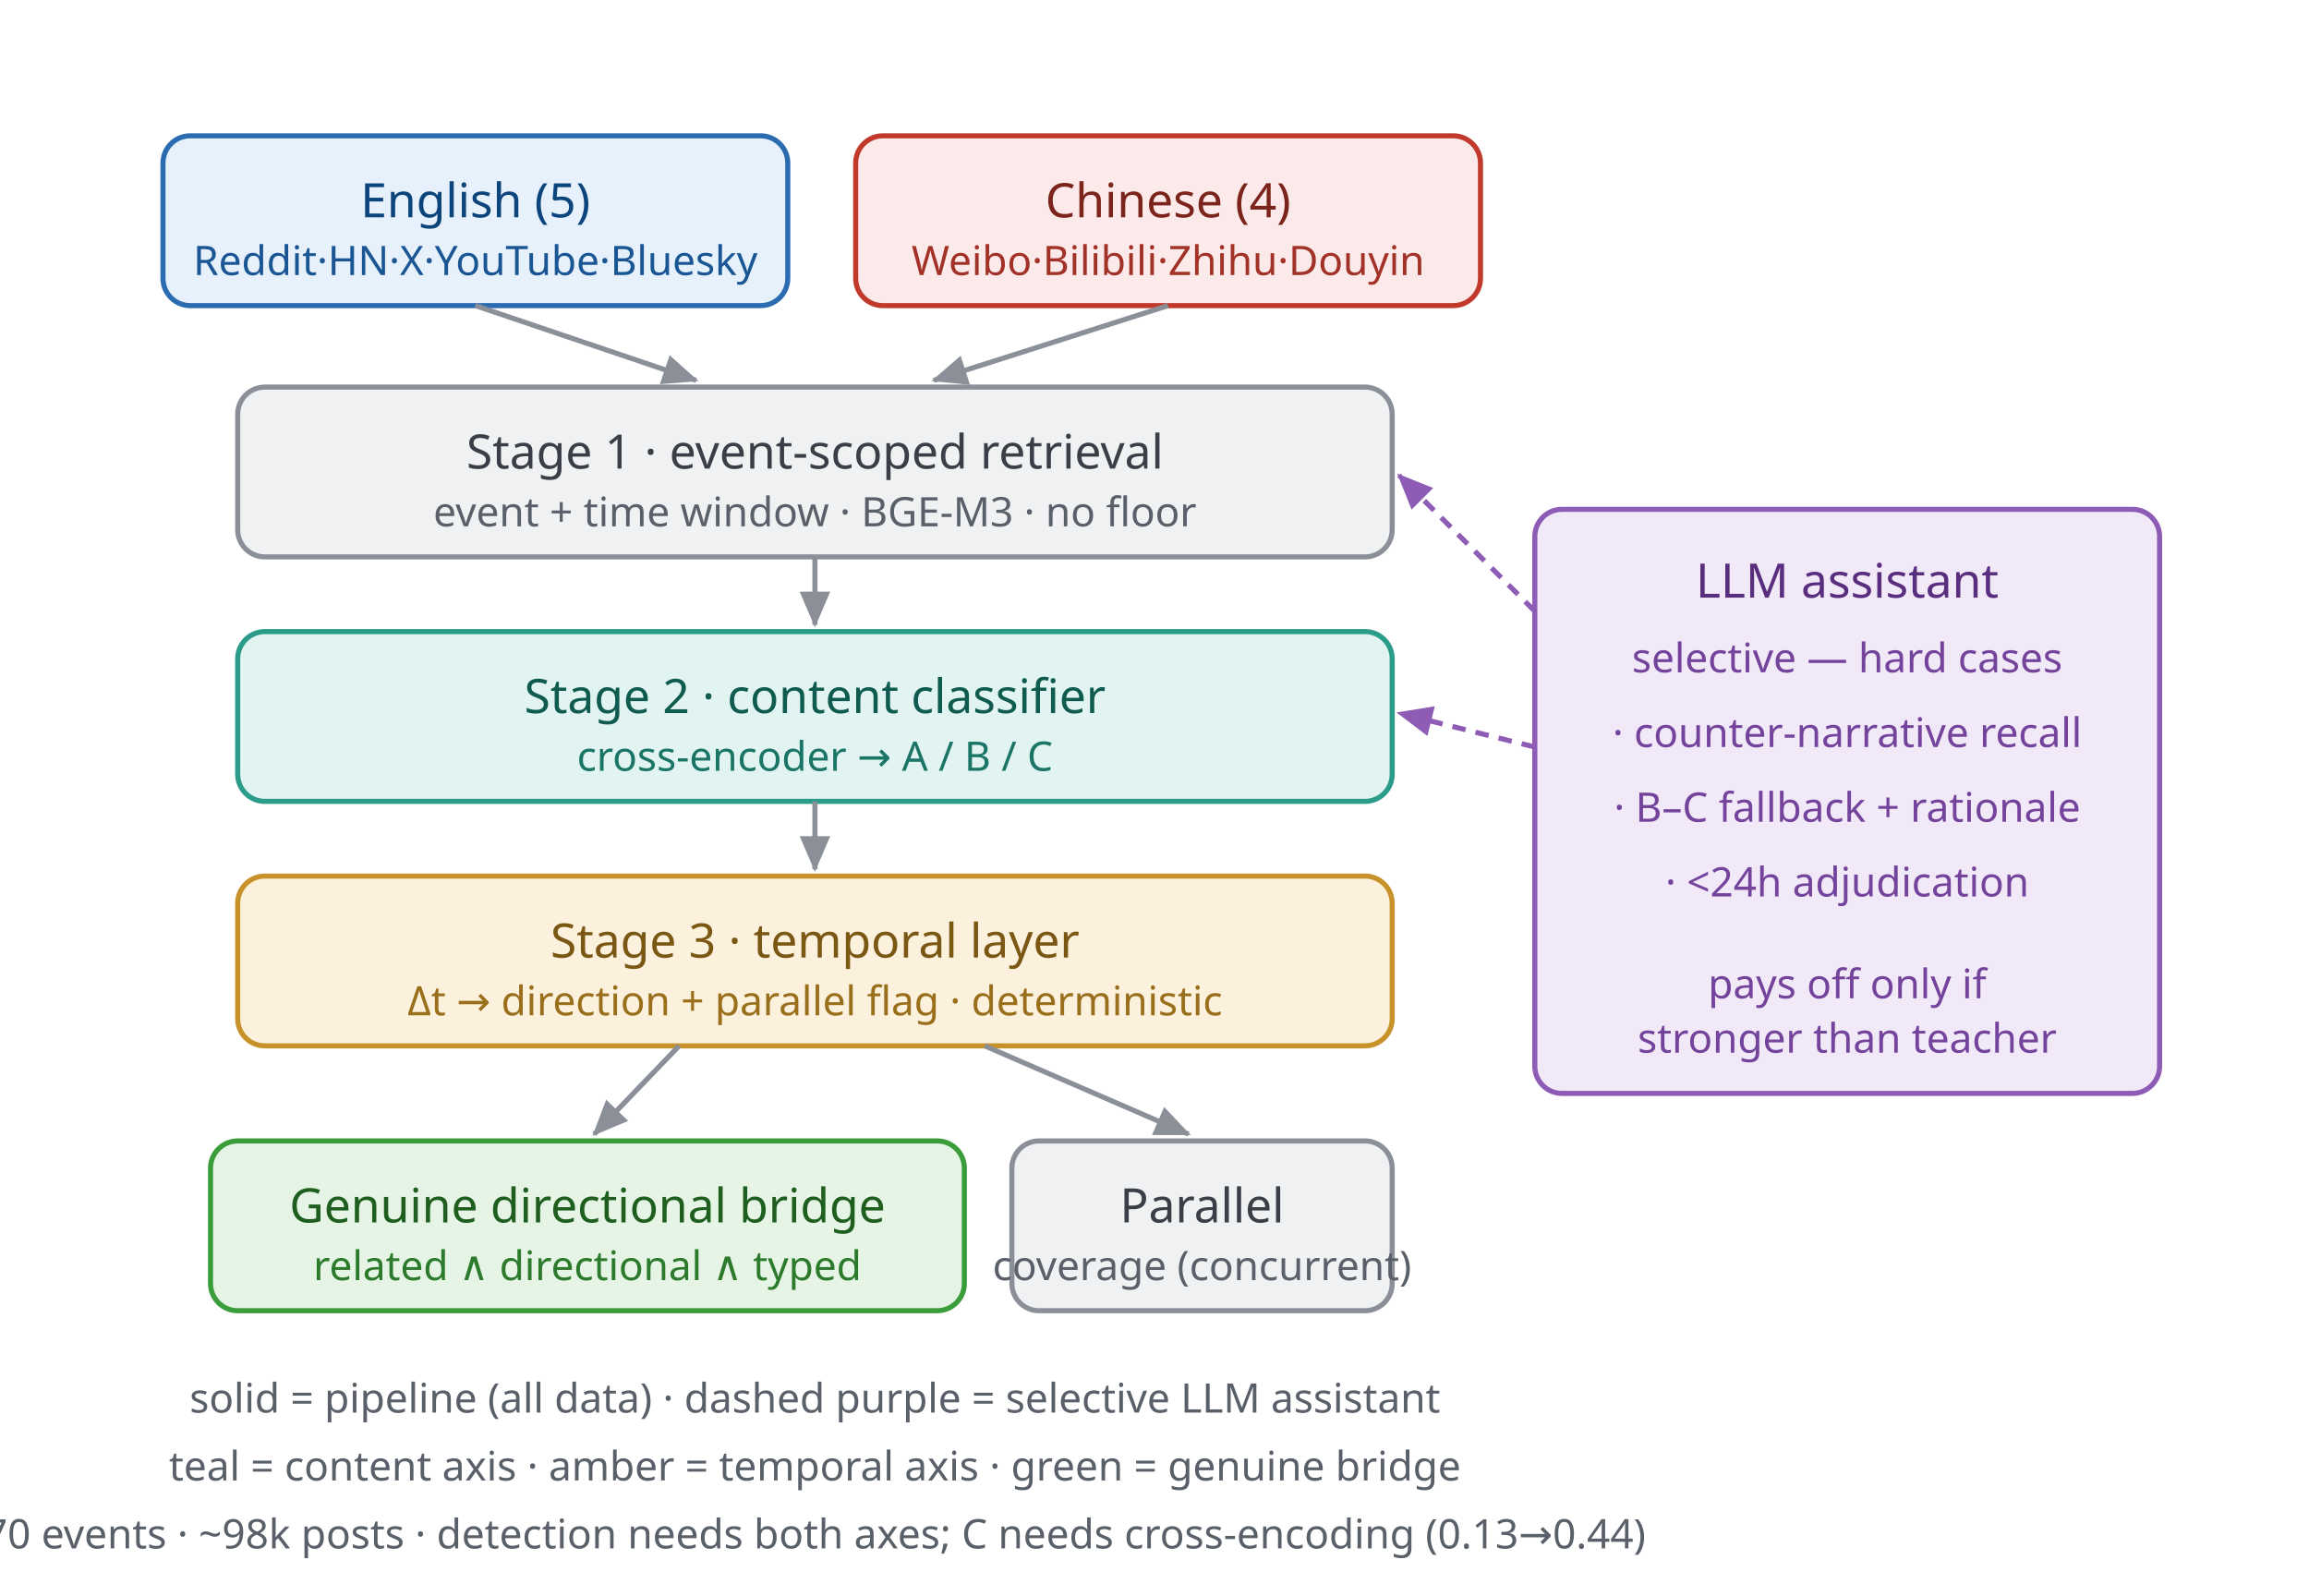
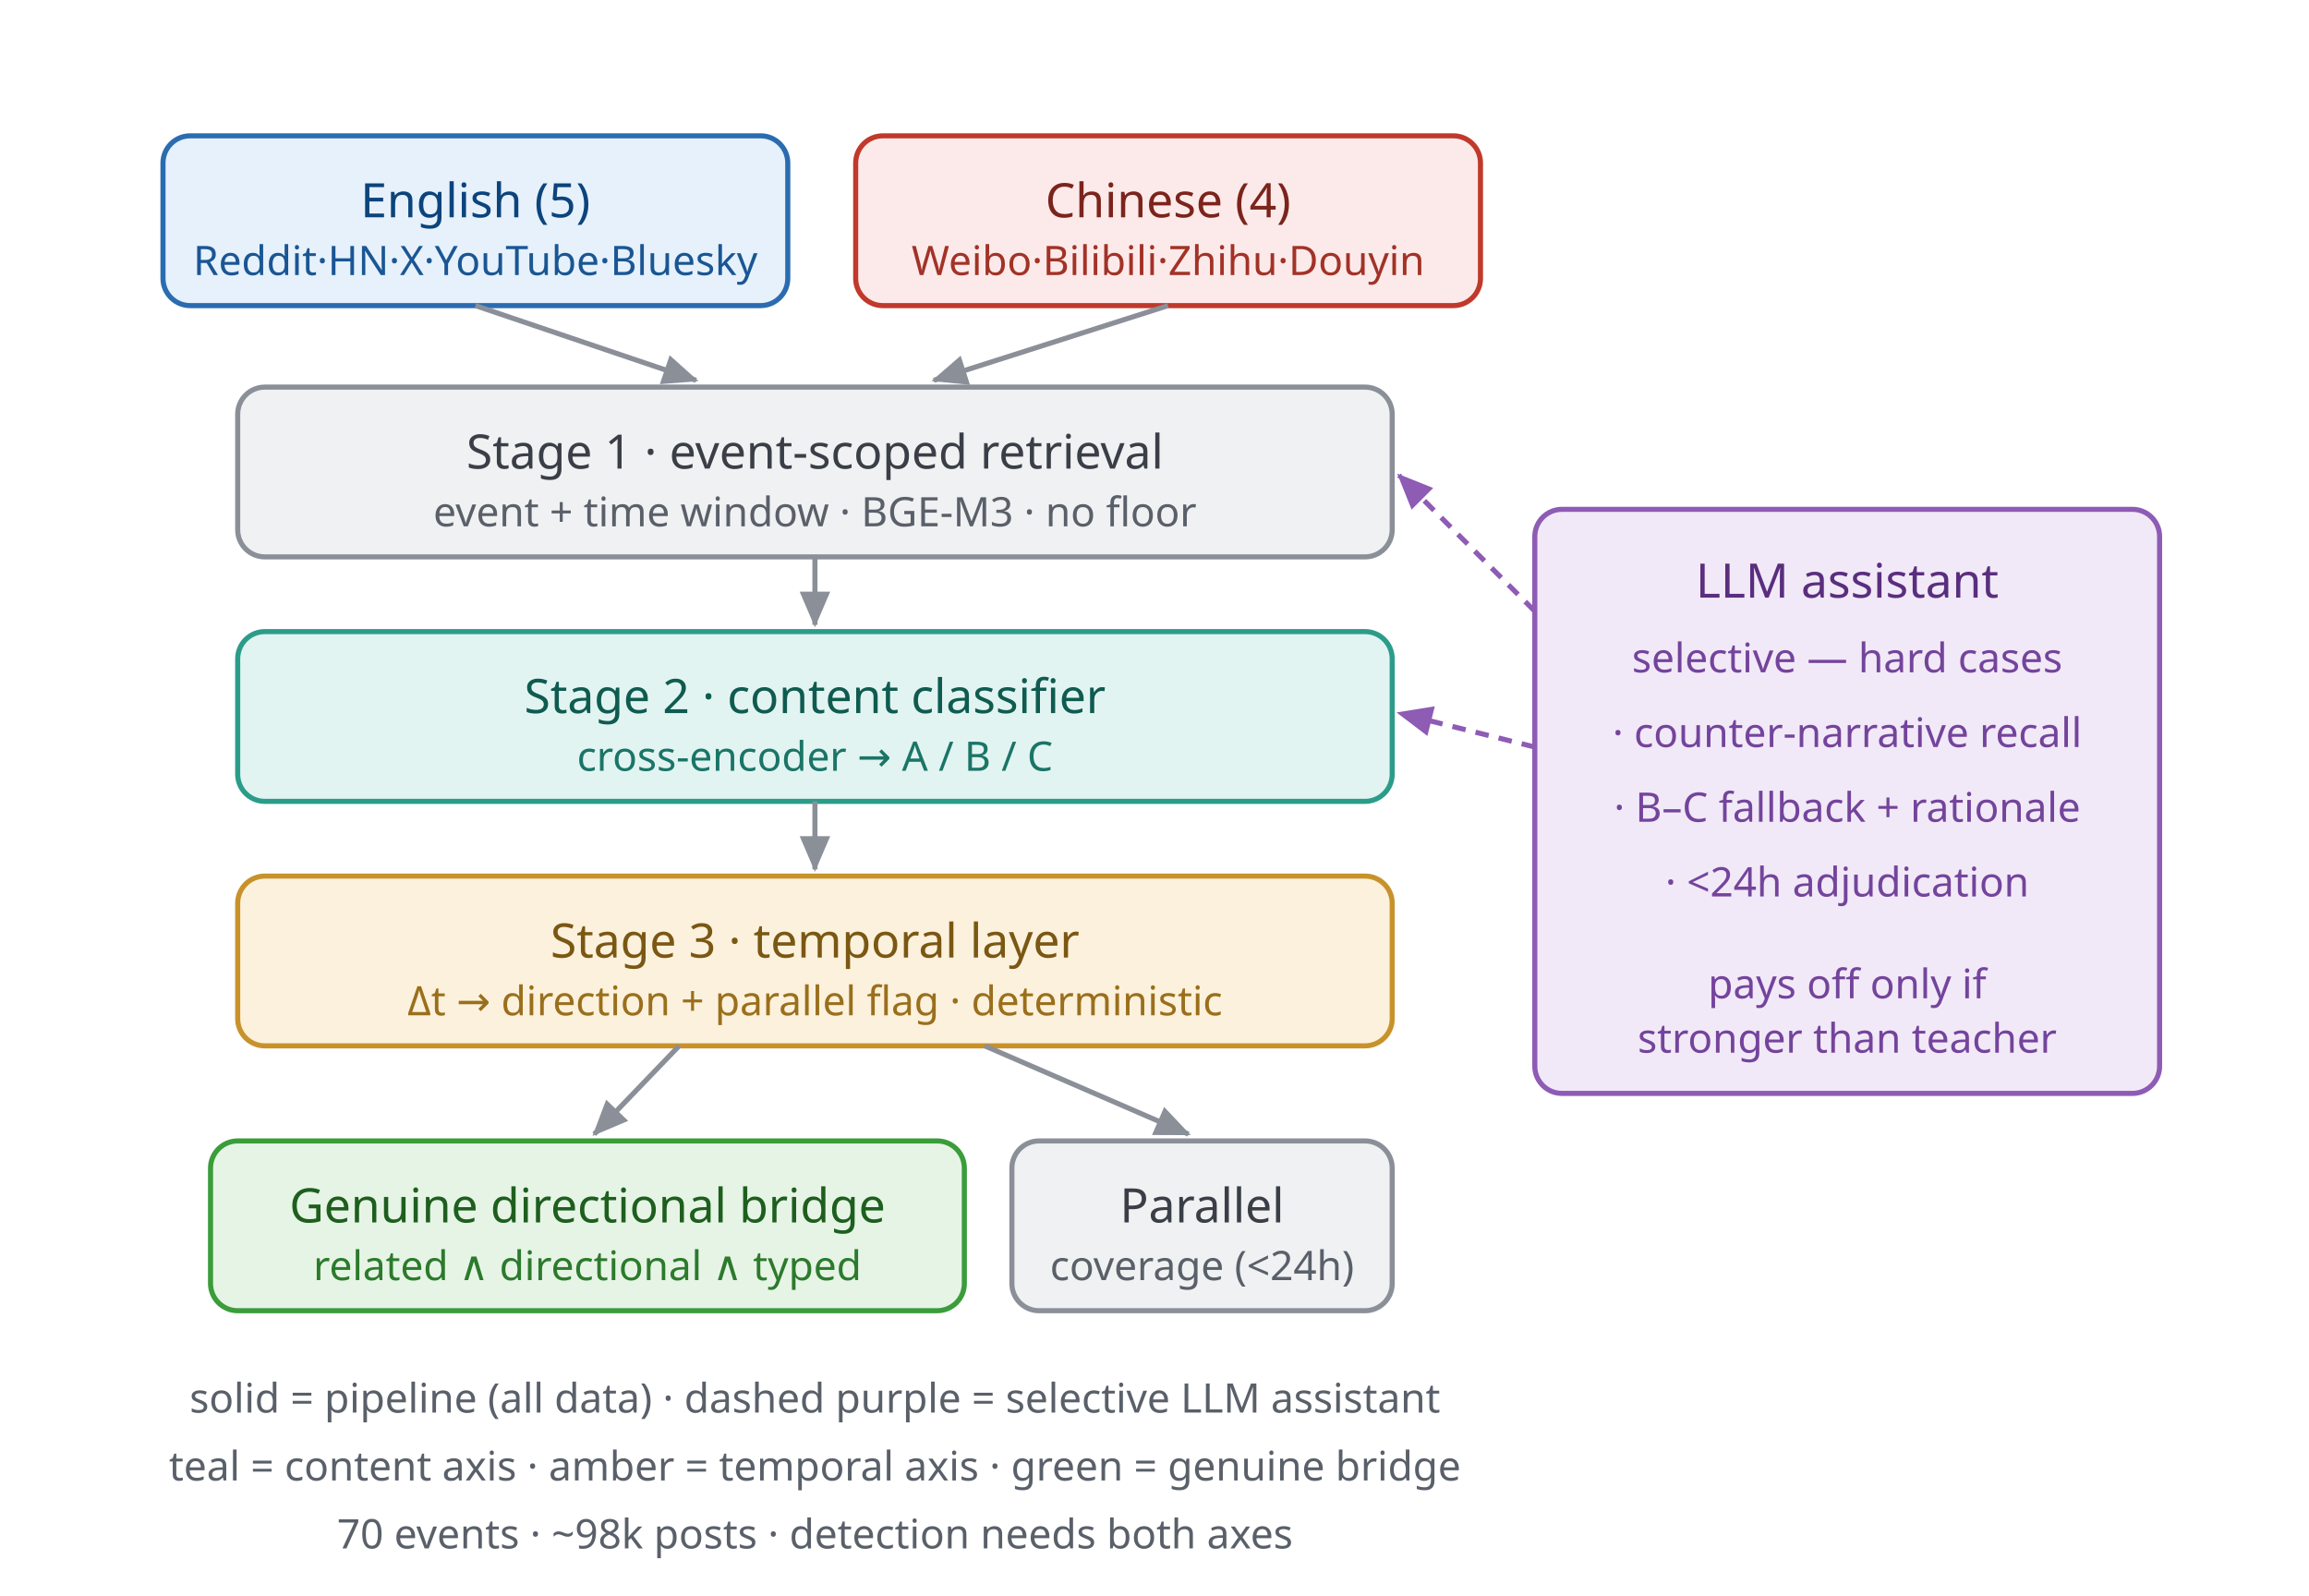
<svg xmlns="http://www.w3.org/2000/svg" width="100%" viewBox="0 0 680 470" role="img">
  <style>
.t{font-family:sans-serif;font-size:14px;font-weight:500}.ts{font-family:sans-serif;font-size:12px;font-weight:400}
.cap{font-family:sans-serif;font-size:12px;font-weight:400;fill:#5a6069}
.c-blue rect{fill:#E6F1FB;stroke:#2B6CB0;stroke-width:1.5}.c-blue .t{fill:#0C447C}.c-blue .ts{fill:#1A5694}
.c-red rect{fill:#FCEAEA;stroke:#C0392B;stroke-width:1.5}.c-red .t{fill:#7B241C}.c-red .ts{fill:#A23227}
.c-gray rect{fill:#F0F1F2;stroke:#8a8f98;stroke-width:1.5}.c-gray .t{fill:#3a3f47}.c-gray .ts{fill:#5a6069}
.c-teal rect{fill:#E2F4F1;stroke:#2C9C8A;stroke-width:1.5}.c-teal .t{fill:#0F5B50}.c-teal .ts{fill:#1A7567}
.c-amber rect{fill:#FCF1DC;stroke:#C8922B;stroke-width:1.5}.c-amber .t{fill:#7A5713}.c-amber .ts{fill:#9A6F1C}
.c-green rect{fill:#E6F4E6;stroke:#3A9D3A;stroke-width:1.5}.c-green .t{fill:#1E5E1E}.c-green .ts{fill:#2C7A2C}
.c-purple rect{fill:#F1E9F7;stroke:#8E5BB5;stroke-width:1.5}.c-purple .t{fill:#5A2E7E}.c-purple .ts{fill:#74449C}
</style>
  <defs>
    <marker id="m" markerWidth="8" markerHeight="8" refX="6.5" refY="3" orient="auto">
      <path d="M0,0 L7,3 L0,6 Z" fill="#8a8f98" />
    </marker>
    <marker id="mp" markerWidth="8" markerHeight="8" refX="6.5" refY="3" orient="auto">
      <path d="M0,0 L7,3 L0,6 Z" fill="#8E5BB5" />
    </marker>
  </defs>
  <g class="c-blue">
    <rect x="48" y="40" width="184" height="50" rx="8" />
    <text class="t" x="140" y="64" text-anchor="middle">English (5)</text>
    <text class="ts" x="140" y="81" text-anchor="middle">Reddit·HN·X·YouTube·Bluesky</text>
  </g>
  <g class="c-red">
    <rect x="252" y="40" width="184" height="50" rx="8" />
    <text class="t" x="344" y="64" text-anchor="middle">Chinese (4)</text>
    <text class="ts" x="344" y="81" text-anchor="middle">Weibo·Bilibili·Zhihu·Douyin</text>
  </g>
  <line x1="140" y1="90" x2="205" y2="112" stroke="#8a8f98" stroke-width="1.5" marker-end="url(#m)" />
  <line x1="344" y1="90" x2="275" y2="112" stroke="#8a8f98" stroke-width="1.5" marker-end="url(#m)" />
  <g class="c-gray">
    <rect x="70" y="114" width="340" height="50" rx="8" />
    <text class="t" x="240" y="138" text-anchor="middle">Stage 1 · event-scoped retrieval</text>
    <text class="ts" x="240" y="155" text-anchor="middle">event + time window · BGE-M3 · no floor</text>
  </g>
  <line x1="240" y1="164" x2="240" y2="184" stroke="#8a8f98" stroke-width="1.5" marker-end="url(#m)" />
  <g class="c-teal">
    <rect x="70" y="186" width="340" height="50" rx="8" />
    <text class="t" x="240" y="210" text-anchor="middle">Stage 2 · content classifier</text>
    <text class="ts" x="240" y="227" text-anchor="middle">cross-encoder → A / B / C</text>
  </g>
  <line x1="240" y1="236" x2="240" y2="256" stroke="#8a8f98" stroke-width="1.5" marker-end="url(#m)" />
  <g class="c-amber">
    <rect x="70" y="258" width="340" height="50" rx="8" />
    <text class="t" x="240" y="282" text-anchor="middle">Stage 3 · temporal layer</text>
    <text class="ts" x="240" y="299" text-anchor="middle">Δt → direction + parallel flag · deterministic</text>
  </g>
  <line x1="200" y1="308" x2="175" y2="334" stroke="#8a8f98" stroke-width="1.5" marker-end="url(#m)" />
  <line x1="290" y1="308" x2="350" y2="334" stroke="#8a8f98" stroke-width="1.5" marker-end="url(#m)" />
  <g class="c-green">
    <rect x="62" y="336" width="222" height="50" rx="8" />
    <text class="t" x="173" y="360" text-anchor="middle">Genuine directional bridge</text>
    <text class="ts" x="173" y="377" text-anchor="middle">related ∧ directional ∧ typed</text>
  </g>
  <g class="c-gray">
    <rect x="298" y="336" width="112" height="50" rx="8" />
    <text class="t" x="354" y="360" text-anchor="middle">Parallel</text>
-     <text class="ts" x="354" y="377" text-anchor="middle">coverage (concurrent)</text>
+     <text class="ts" x="354" y="377" text-anchor="middle">coverage (&lt;24h)</text>
  </g>
  <g class="c-purple">
    <rect x="452" y="150" width="184" height="172" rx="8" />
    <text class="t" x="544" y="176" text-anchor="middle">LLM assistant</text>
    <text class="ts" x="544" y="198" text-anchor="middle">selective — hard cases</text>
    <text class="ts" x="544" y="220" text-anchor="middle">· counter-narrative recall</text>
    <text class="ts" x="544" y="242" text-anchor="middle">· B–C fallback + rationale</text>
    <text class="ts" x="544" y="264" text-anchor="middle">· &lt;24h adjudication</text>
    <text class="ts" x="544" y="294" text-anchor="middle">pays off only if</text>
    <text class="ts" x="544" y="310" text-anchor="middle">stronger than teacher</text>
  </g>
  <line x1="452" y1="180" x2="412" y2="140" stroke="#8E5BB5" stroke-width="1.5" stroke-dasharray="4 3" marker-end="url(#mp)" />
  <line x1="452" y1="220" x2="412" y2="210" stroke="#8E5BB5" stroke-width="1.5" stroke-dasharray="4 3" marker-end="url(#mp)" />
  <text class="cap" x="240" y="416" text-anchor="middle">solid = pipeline (all data)  ·  dashed purple = selective LLM assistant</text>
  <text class="cap" x="240" y="436" text-anchor="middle">teal = content axis · amber = temporal axis · green = genuine bridge</text>
-   <text class="cap" x="240" y="456" text-anchor="middle">70 events · ~98k posts · detection needs both axes; C needs cross-encoding (0.13→0.44)</text>
+   <text class="cap" x="240" y="456" text-anchor="middle">70 events · ~98k posts · detection needs both axes</text>
</svg>
